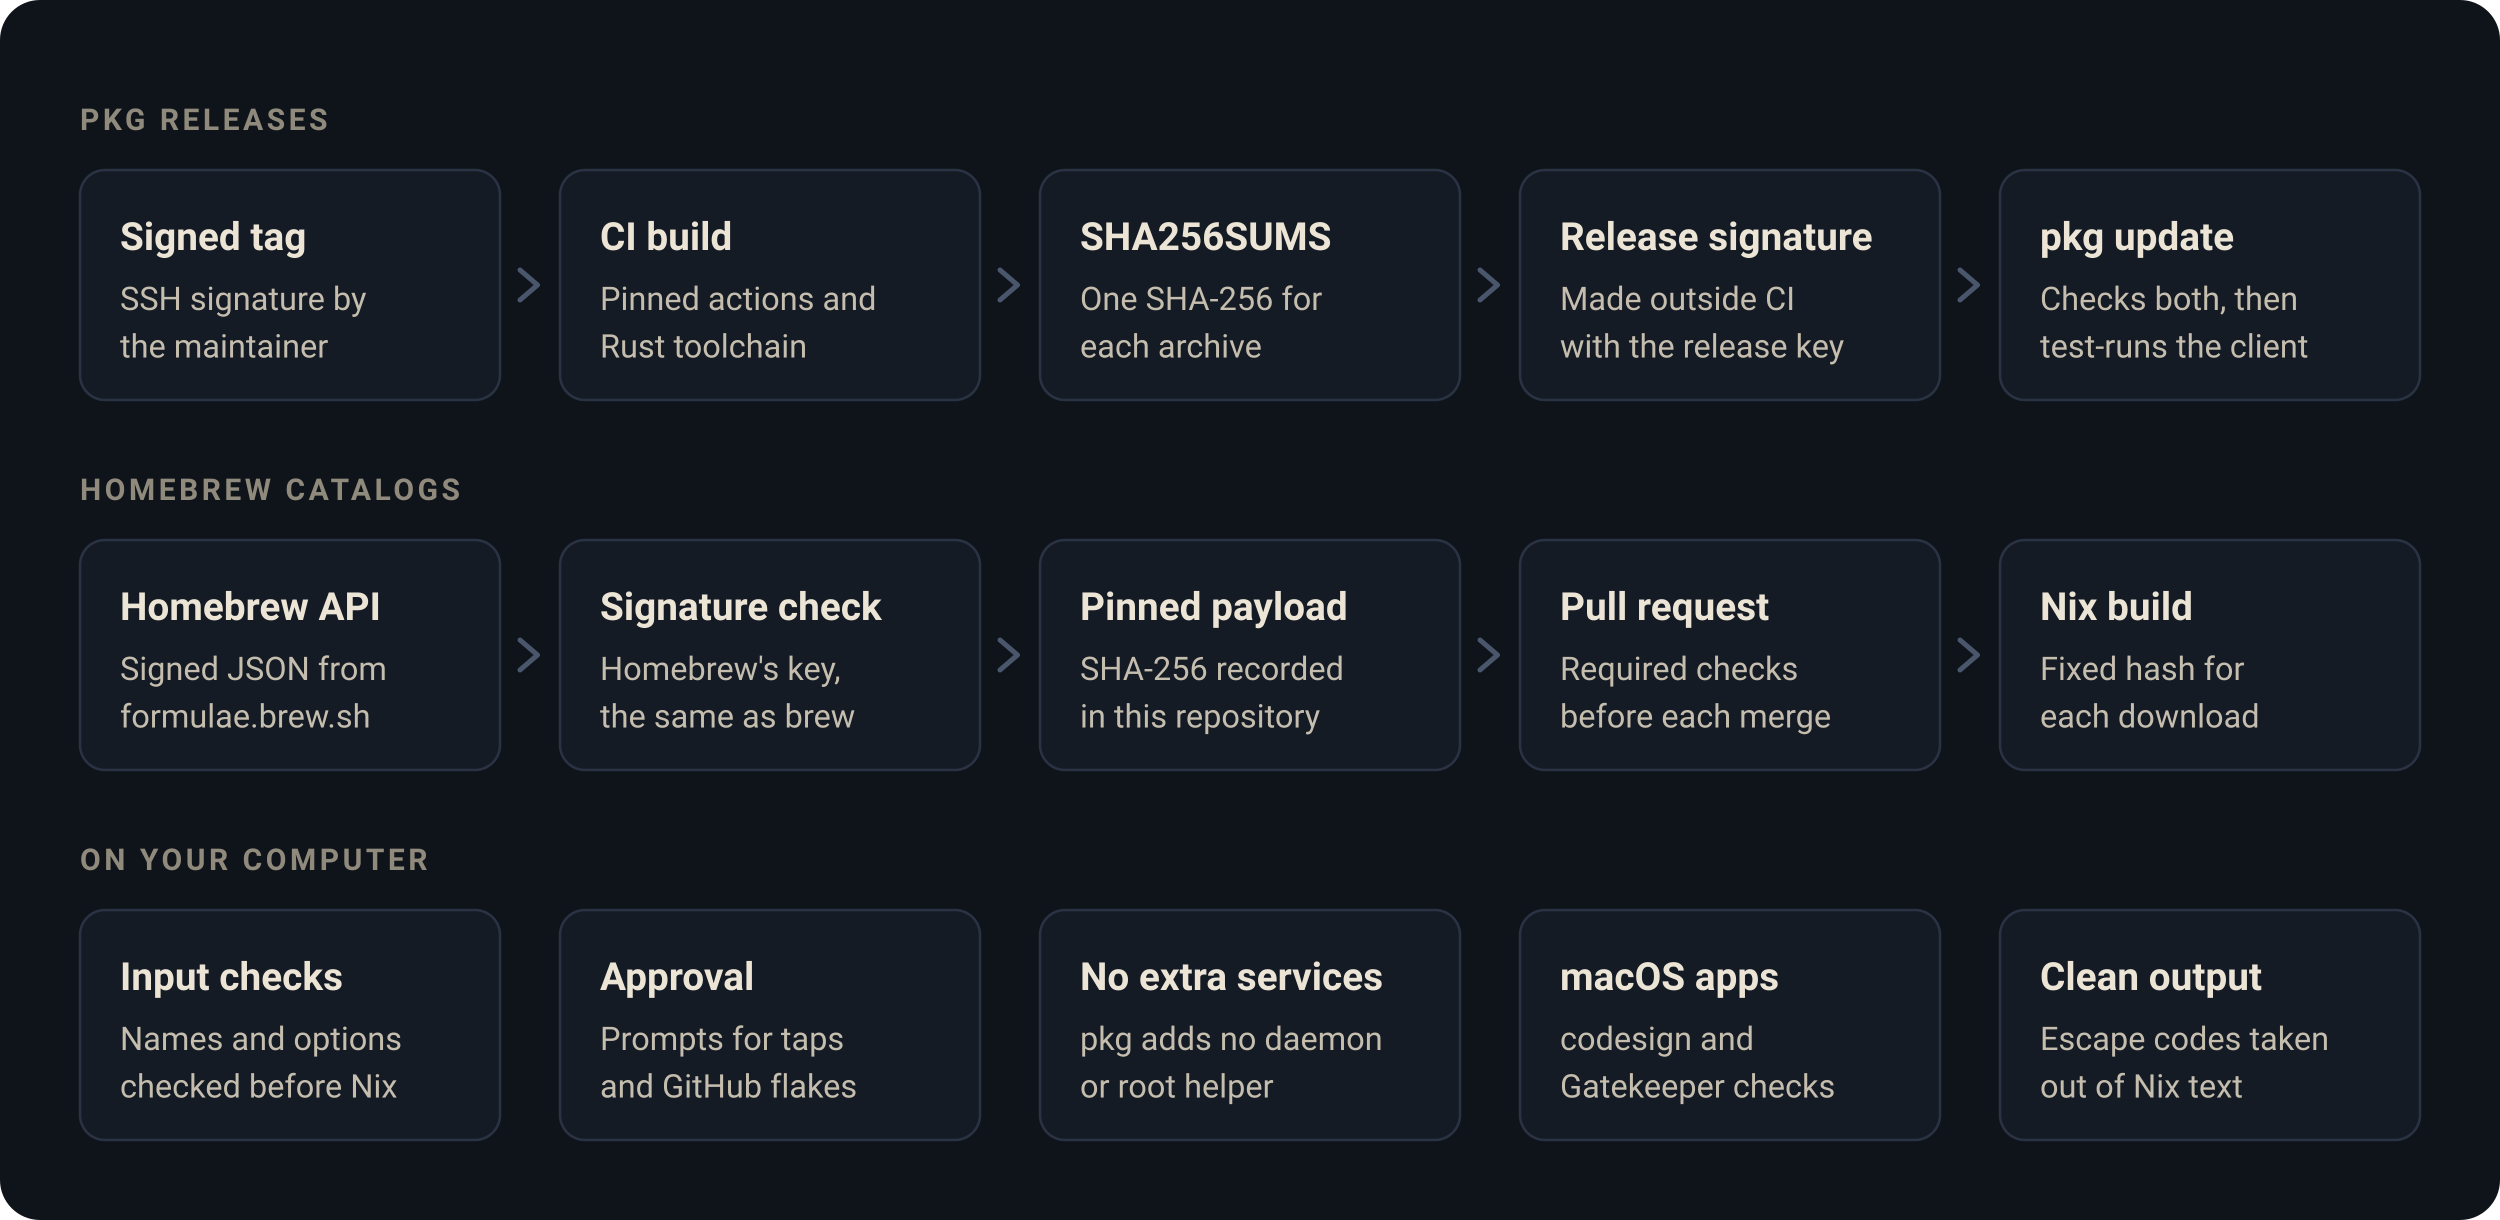
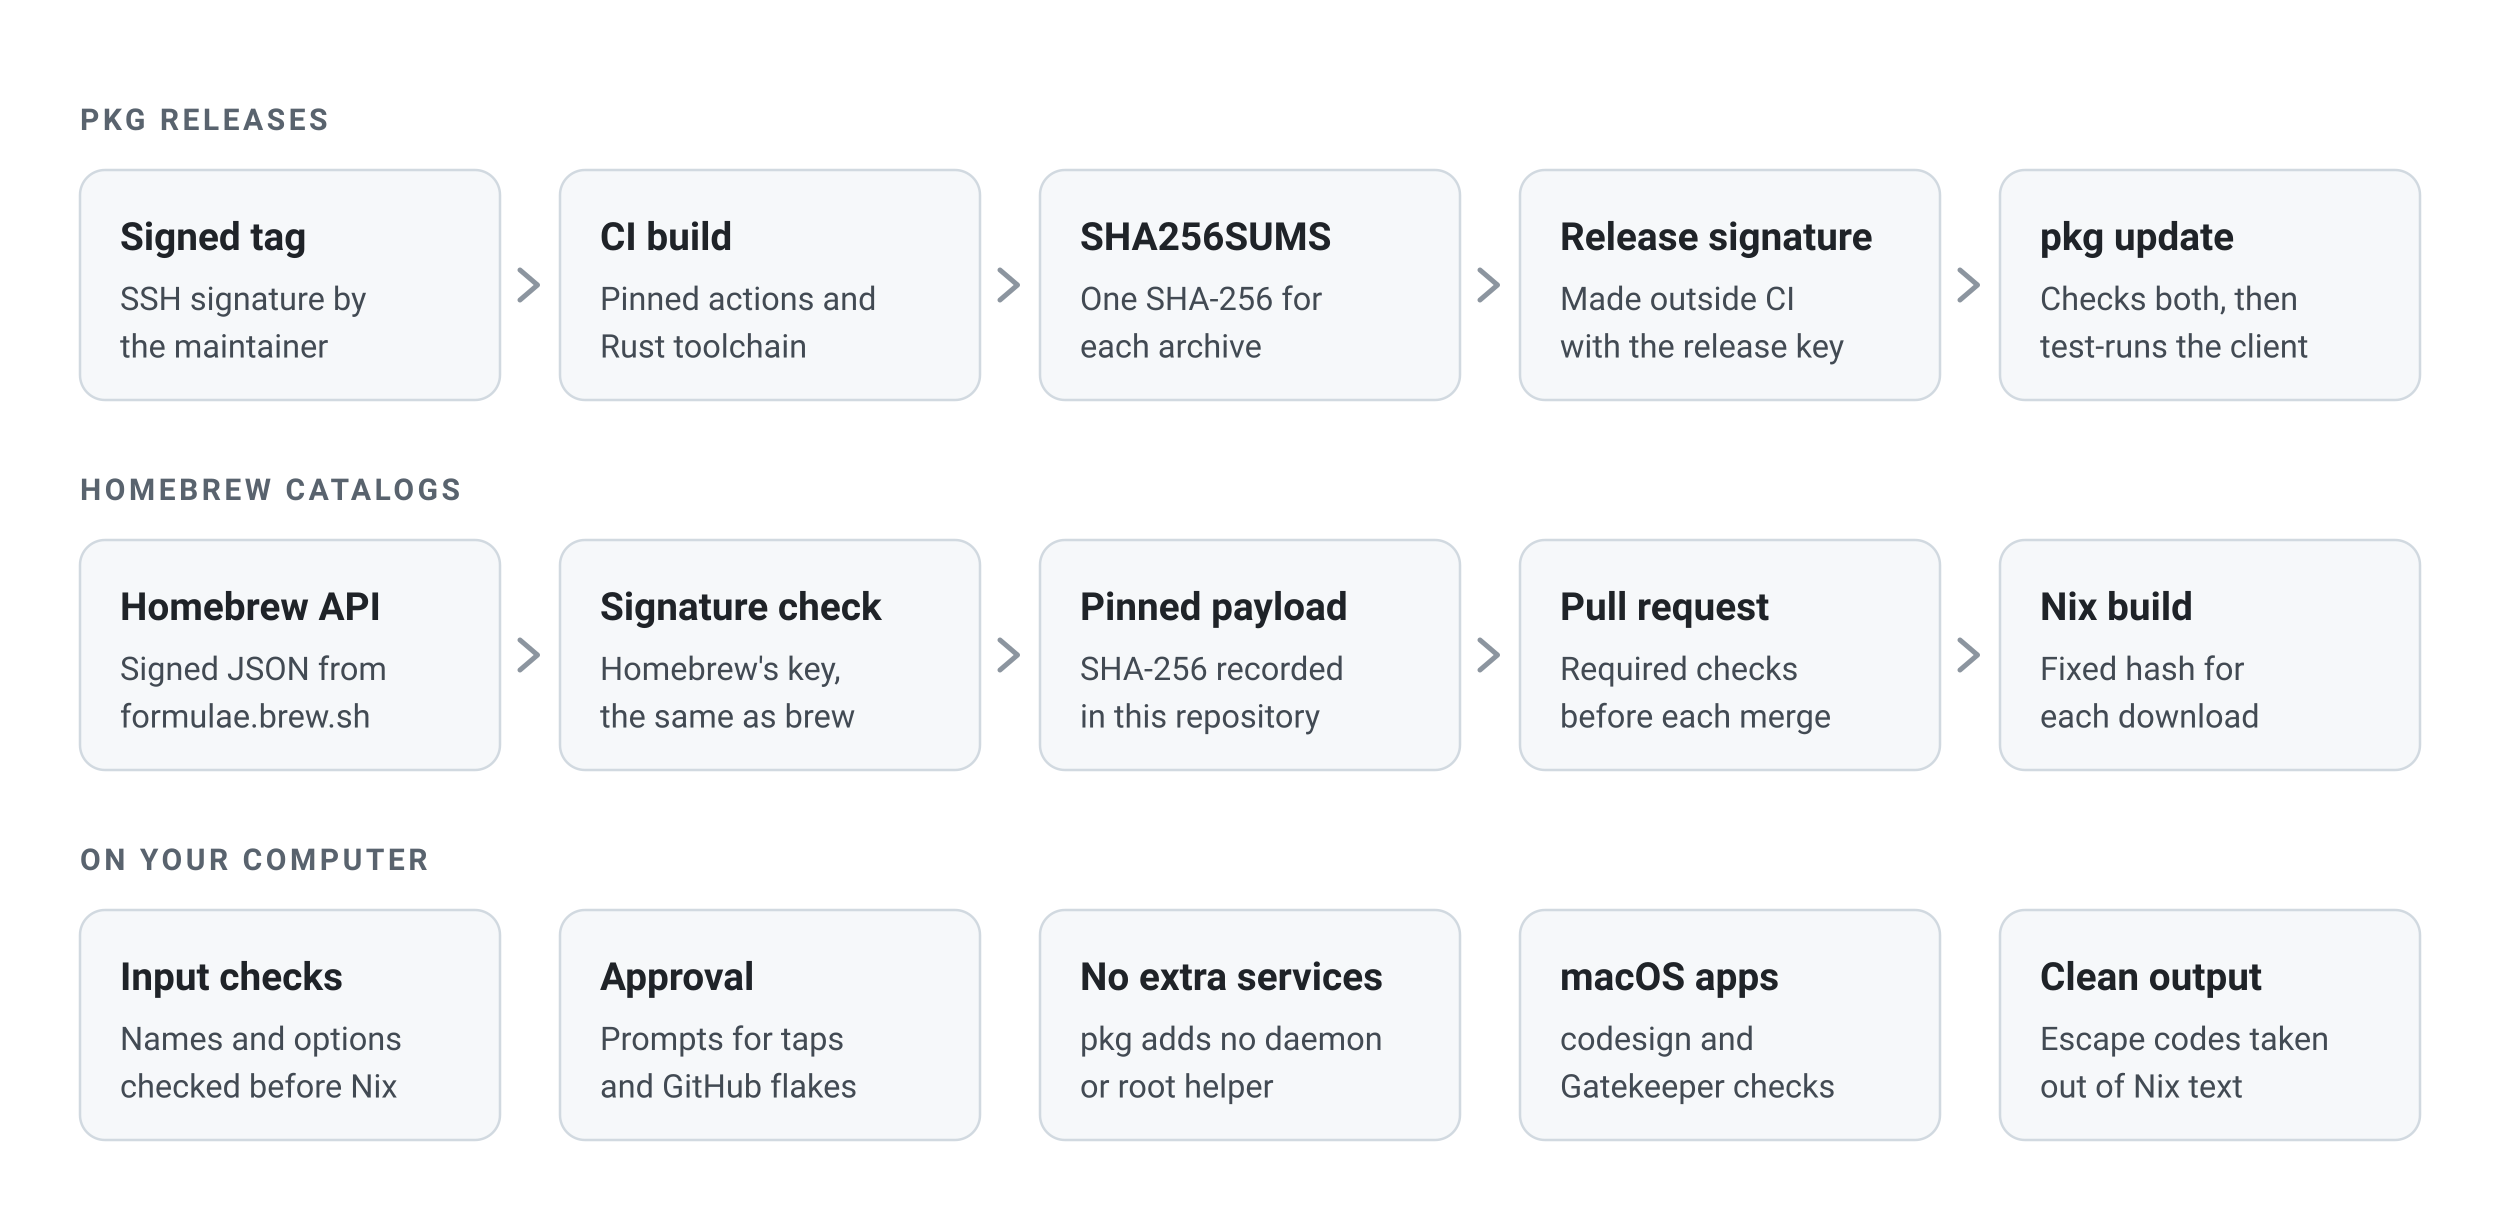
<svg xmlns="http://www.w3.org/2000/svg" width="1000" height="488" viewBox="0 0 1000 488" role="img" aria-labelledby="title desc">
-   <rect width="1000" height="488" rx="16" fill="#0f131a" />
  <g font-family="-apple-system, BlinkMacSystemFont, 'Segoe UI', Roboto, Helvetica, Arial, sans-serif">
-     <g font-size="12" font-weight="600" letter-spacing="1.4" fill="#8f8a7c">
+     <g font-size="12" font-weight="600" letter-spacing="1.4" fill="#59636e">
      <text x="32" y="52">PKG RELEASES</text>
      <text x="32" y="200">HOMEBREW CATALOGS</text>
      <text x="32" y="348">ON YOUR COMPUTER</text>
    </g>
-     <g fill="#151b25" stroke="#2a3344">
+     <g fill="#f6f8fa" stroke="#d1d9e0">
      <rect x="32" y="68" width="168" height="92" rx="10" />
      <rect x="224" y="68" width="168" height="92" rx="10" />
      <rect x="416" y="68" width="168" height="92" rx="10" />
      <rect x="608" y="68" width="168" height="92" rx="10" />
      <rect x="800" y="68" width="168" height="92" rx="10" />
      <rect x="32" y="216" width="168" height="92" rx="10" />
      <rect x="224" y="216" width="168" height="92" rx="10" />
      <rect x="416" y="216" width="168" height="92" rx="10" />
      <rect x="608" y="216" width="168" height="92" rx="10" />
      <rect x="800" y="216" width="168" height="92" rx="10" />
      <rect x="32" y="364" width="168" height="92" rx="10" />
      <rect x="224" y="364" width="168" height="92" rx="10" />
      <rect x="416" y="364" width="168" height="92" rx="10" />
      <rect x="608" y="364" width="168" height="92" rx="10" />
      <rect x="800" y="364" width="168" height="92" rx="10" />
    </g>
-     <g fill="none" stroke="#4a566b" stroke-width="2" stroke-linecap="round" stroke-linejoin="round">
+     <g fill="none" stroke="#8c959f" stroke-width="2" stroke-linecap="round" stroke-linejoin="round">
      <path d="M208 108 L215 114 L208 120" />
      <path d="M400 108 L407 114 L400 120" />
      <path d="M592 108 L599 114 L592 120" />
      <path d="M784 108 L791 114 L784 120" />
      <path d="M208 256 L215 262 L208 268" />
      <path d="M400 256 L407 262 L400 268" />
      <path d="M592 256 L599 262 L592 268" />
      <path d="M784 256 L791 262 L784 268" />
    </g>
-     <g font-size="15.5" font-weight="600" fill="#ece5d6">
+     <g font-size="15.5" font-weight="600" fill="#1f2328">
      <text x="48" y="100">Signed tag</text>
      <text x="240" y="100">CI build</text>
      <text x="432" y="100">SHA256SUMS</text>
      <text x="624" y="100">Release signature</text>
      <text x="816" y="100">pkg update</text>
      <text x="48" y="248">Homebrew API</text>
      <text x="240" y="248">Signature check</text>
      <text x="432" y="248">Pinned payload</text>
      <text x="624" y="248">Pull request</text>
      <text x="816" y="248">Nix build</text>
      <text x="48" y="396">Input checks</text>
      <text x="240" y="396">Approval</text>
      <text x="432" y="396">No extra services</text>
      <text x="624" y="396">macOS apps</text>
      <text x="816" y="396">Clean output</text>
    </g>
-     <g font-size="13" fill="#c5beae">
+     <g font-size="13" fill="#424a53">
      <text x="48" y="124">SSH signature by</text>
      <text x="48" y="143">the maintainer</text>
      <text x="240" y="124">Pinned actions and</text>
      <text x="240" y="143">Rust toolchain</text>
      <text x="432" y="124">One SHA-256 for</text>
      <text x="432" y="143">each archive</text>
      <text x="624" y="124">Made outside CI</text>
      <text x="624" y="143">with the release key</text>
      <text x="816" y="124">Checks both, then</text>
      <text x="816" y="143">test-runs the client</text>
      <text x="48" y="272">Signed JSON from</text>
      <text x="48" y="291">formulae.brew.sh</text>
      <text x="240" y="272">Homebrew's key,</text>
      <text x="240" y="291">the same as brew</text>
      <text x="432" y="272">SHA-256 recorded</text>
      <text x="432" y="291">in this repository</text>
      <text x="624" y="272">Required checks</text>
      <text x="624" y="291">before each merge</text>
      <text x="816" y="272">Fixed hash for</text>
      <text x="816" y="291">each download</text>
      <text x="48" y="420">Names and options</text>
      <text x="48" y="439">checked before Nix</text>
      <text x="240" y="420">Prompts for taps</text>
      <text x="240" y="439">and GitHub flakes</text>
      <text x="432" y="420">pkg adds no daemon</text>
      <text x="432" y="439">or root helper</text>
      <text x="624" y="420">codesign and</text>
      <text x="624" y="439">Gatekeeper checks</text>
      <text x="816" y="420">Escape codes taken</text>
      <text x="816" y="439">out of Nix text</text>
    </g>
  </g>
</svg>
